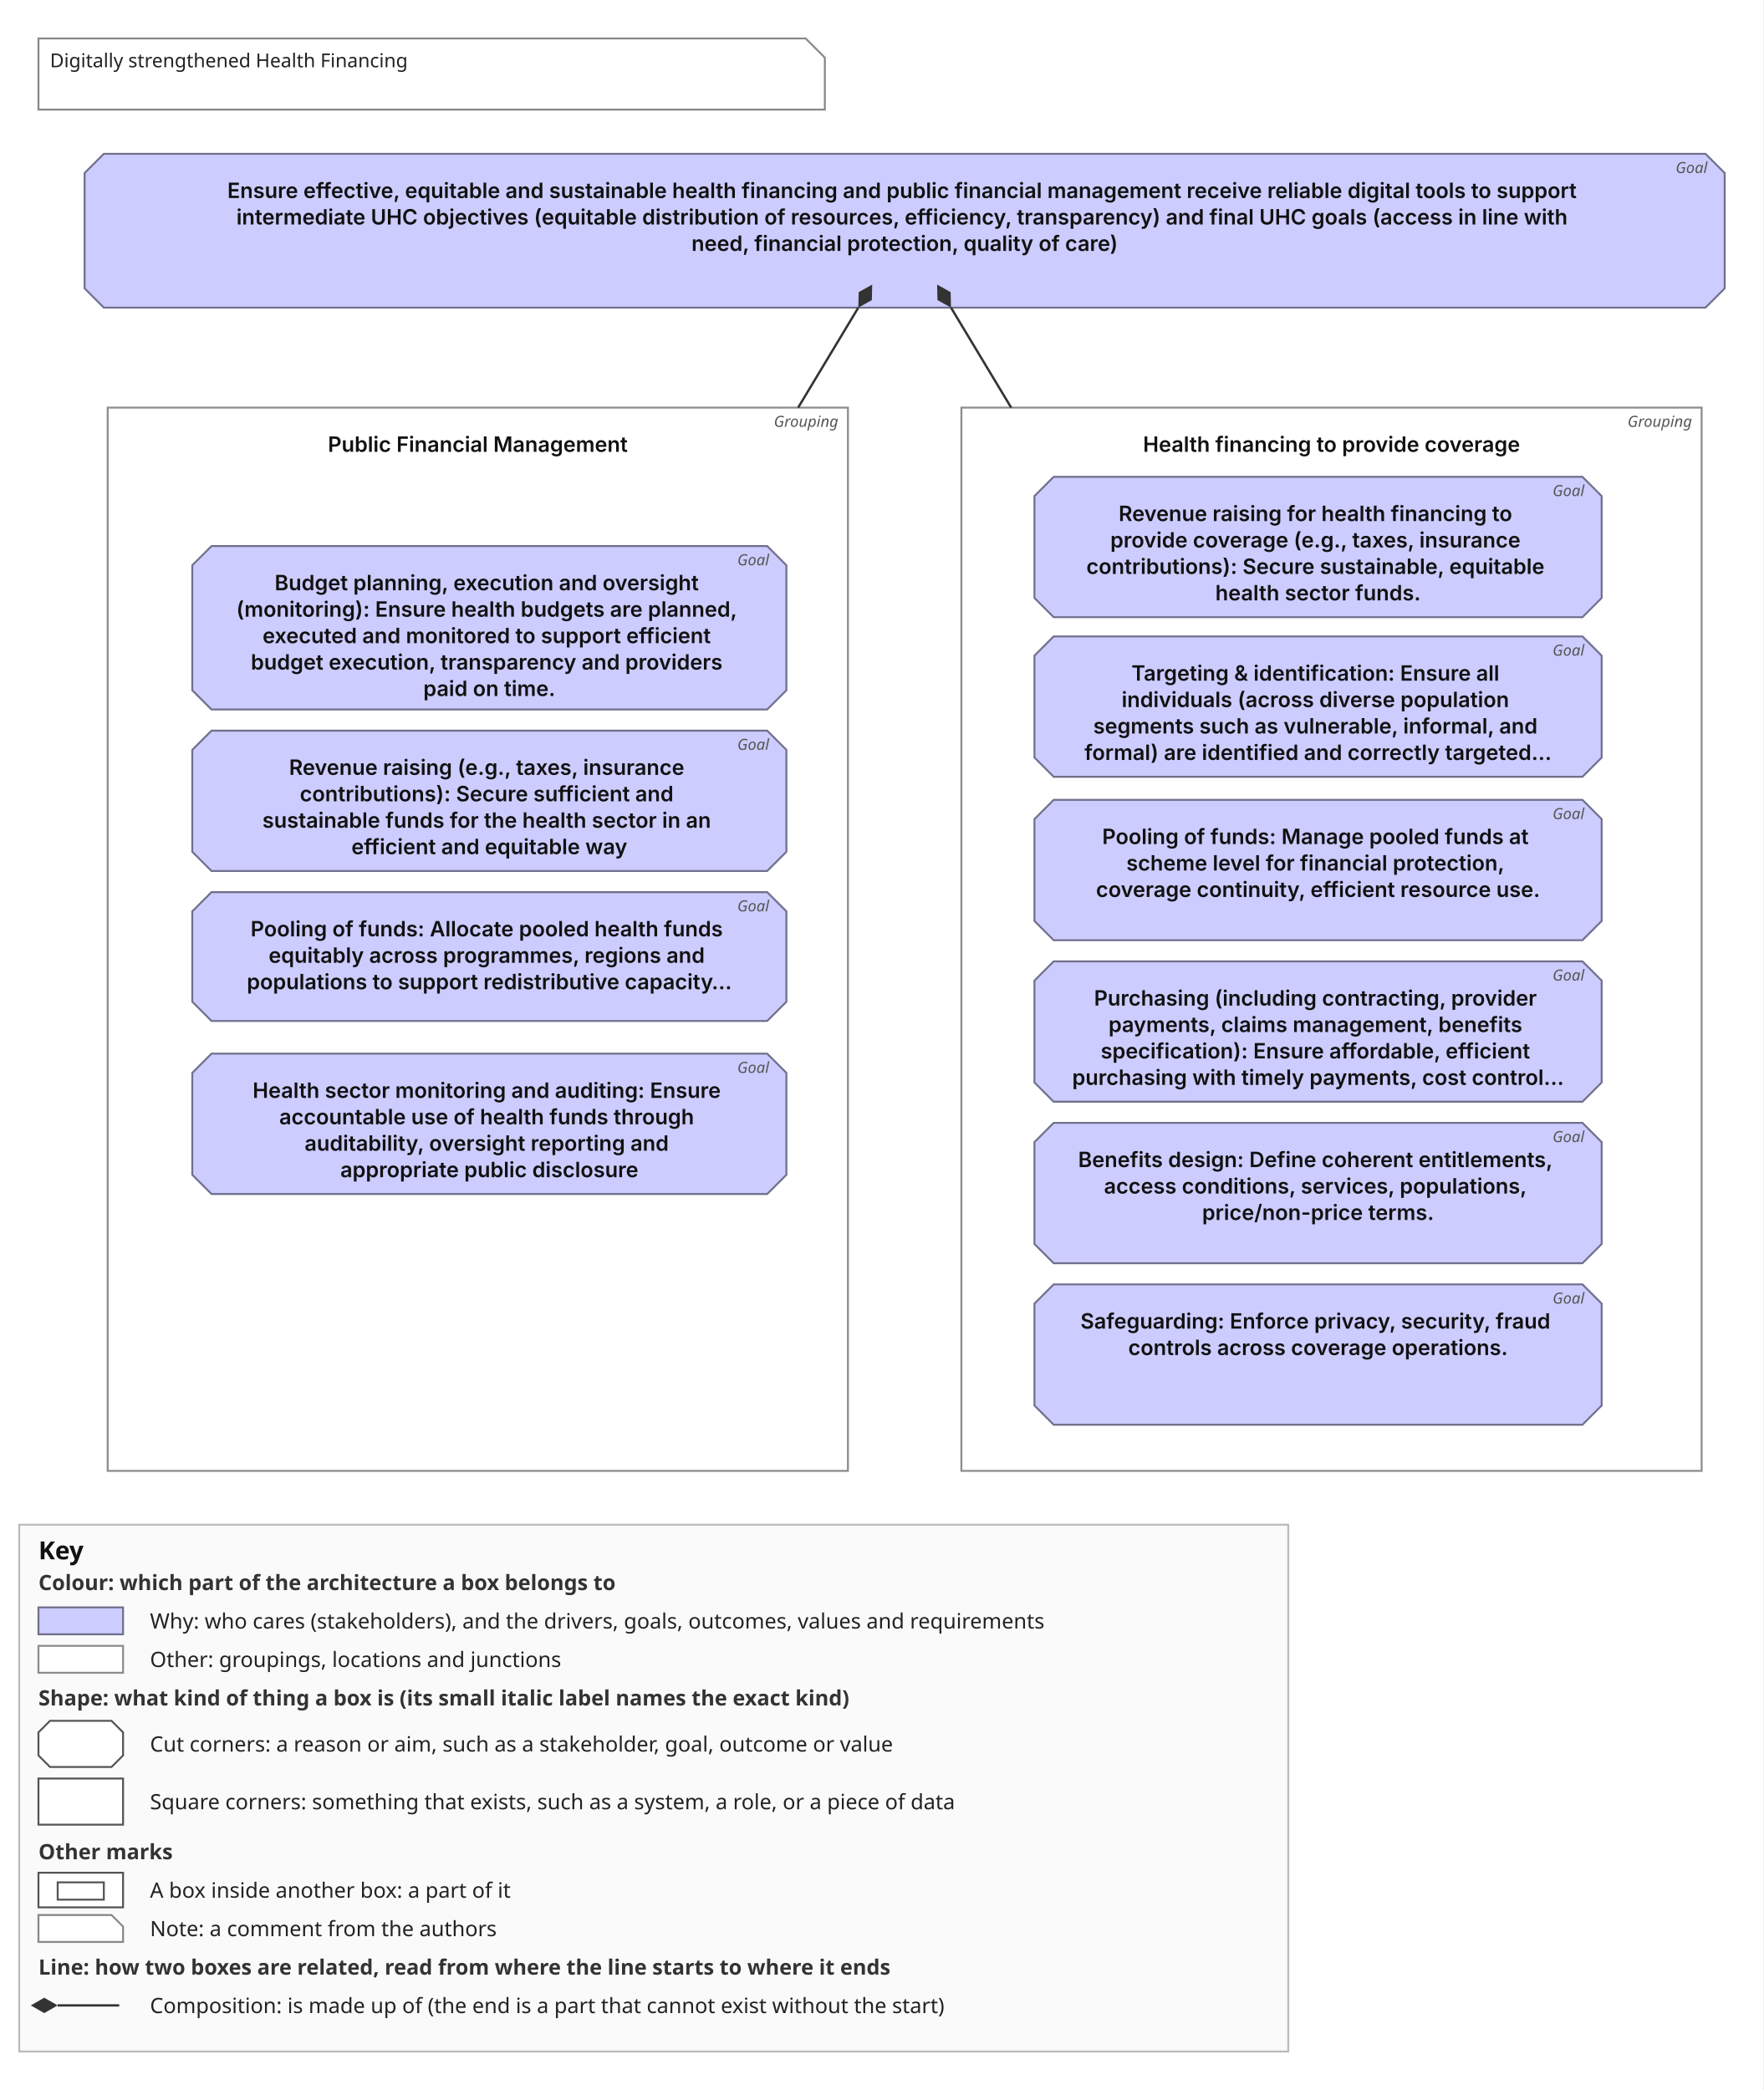
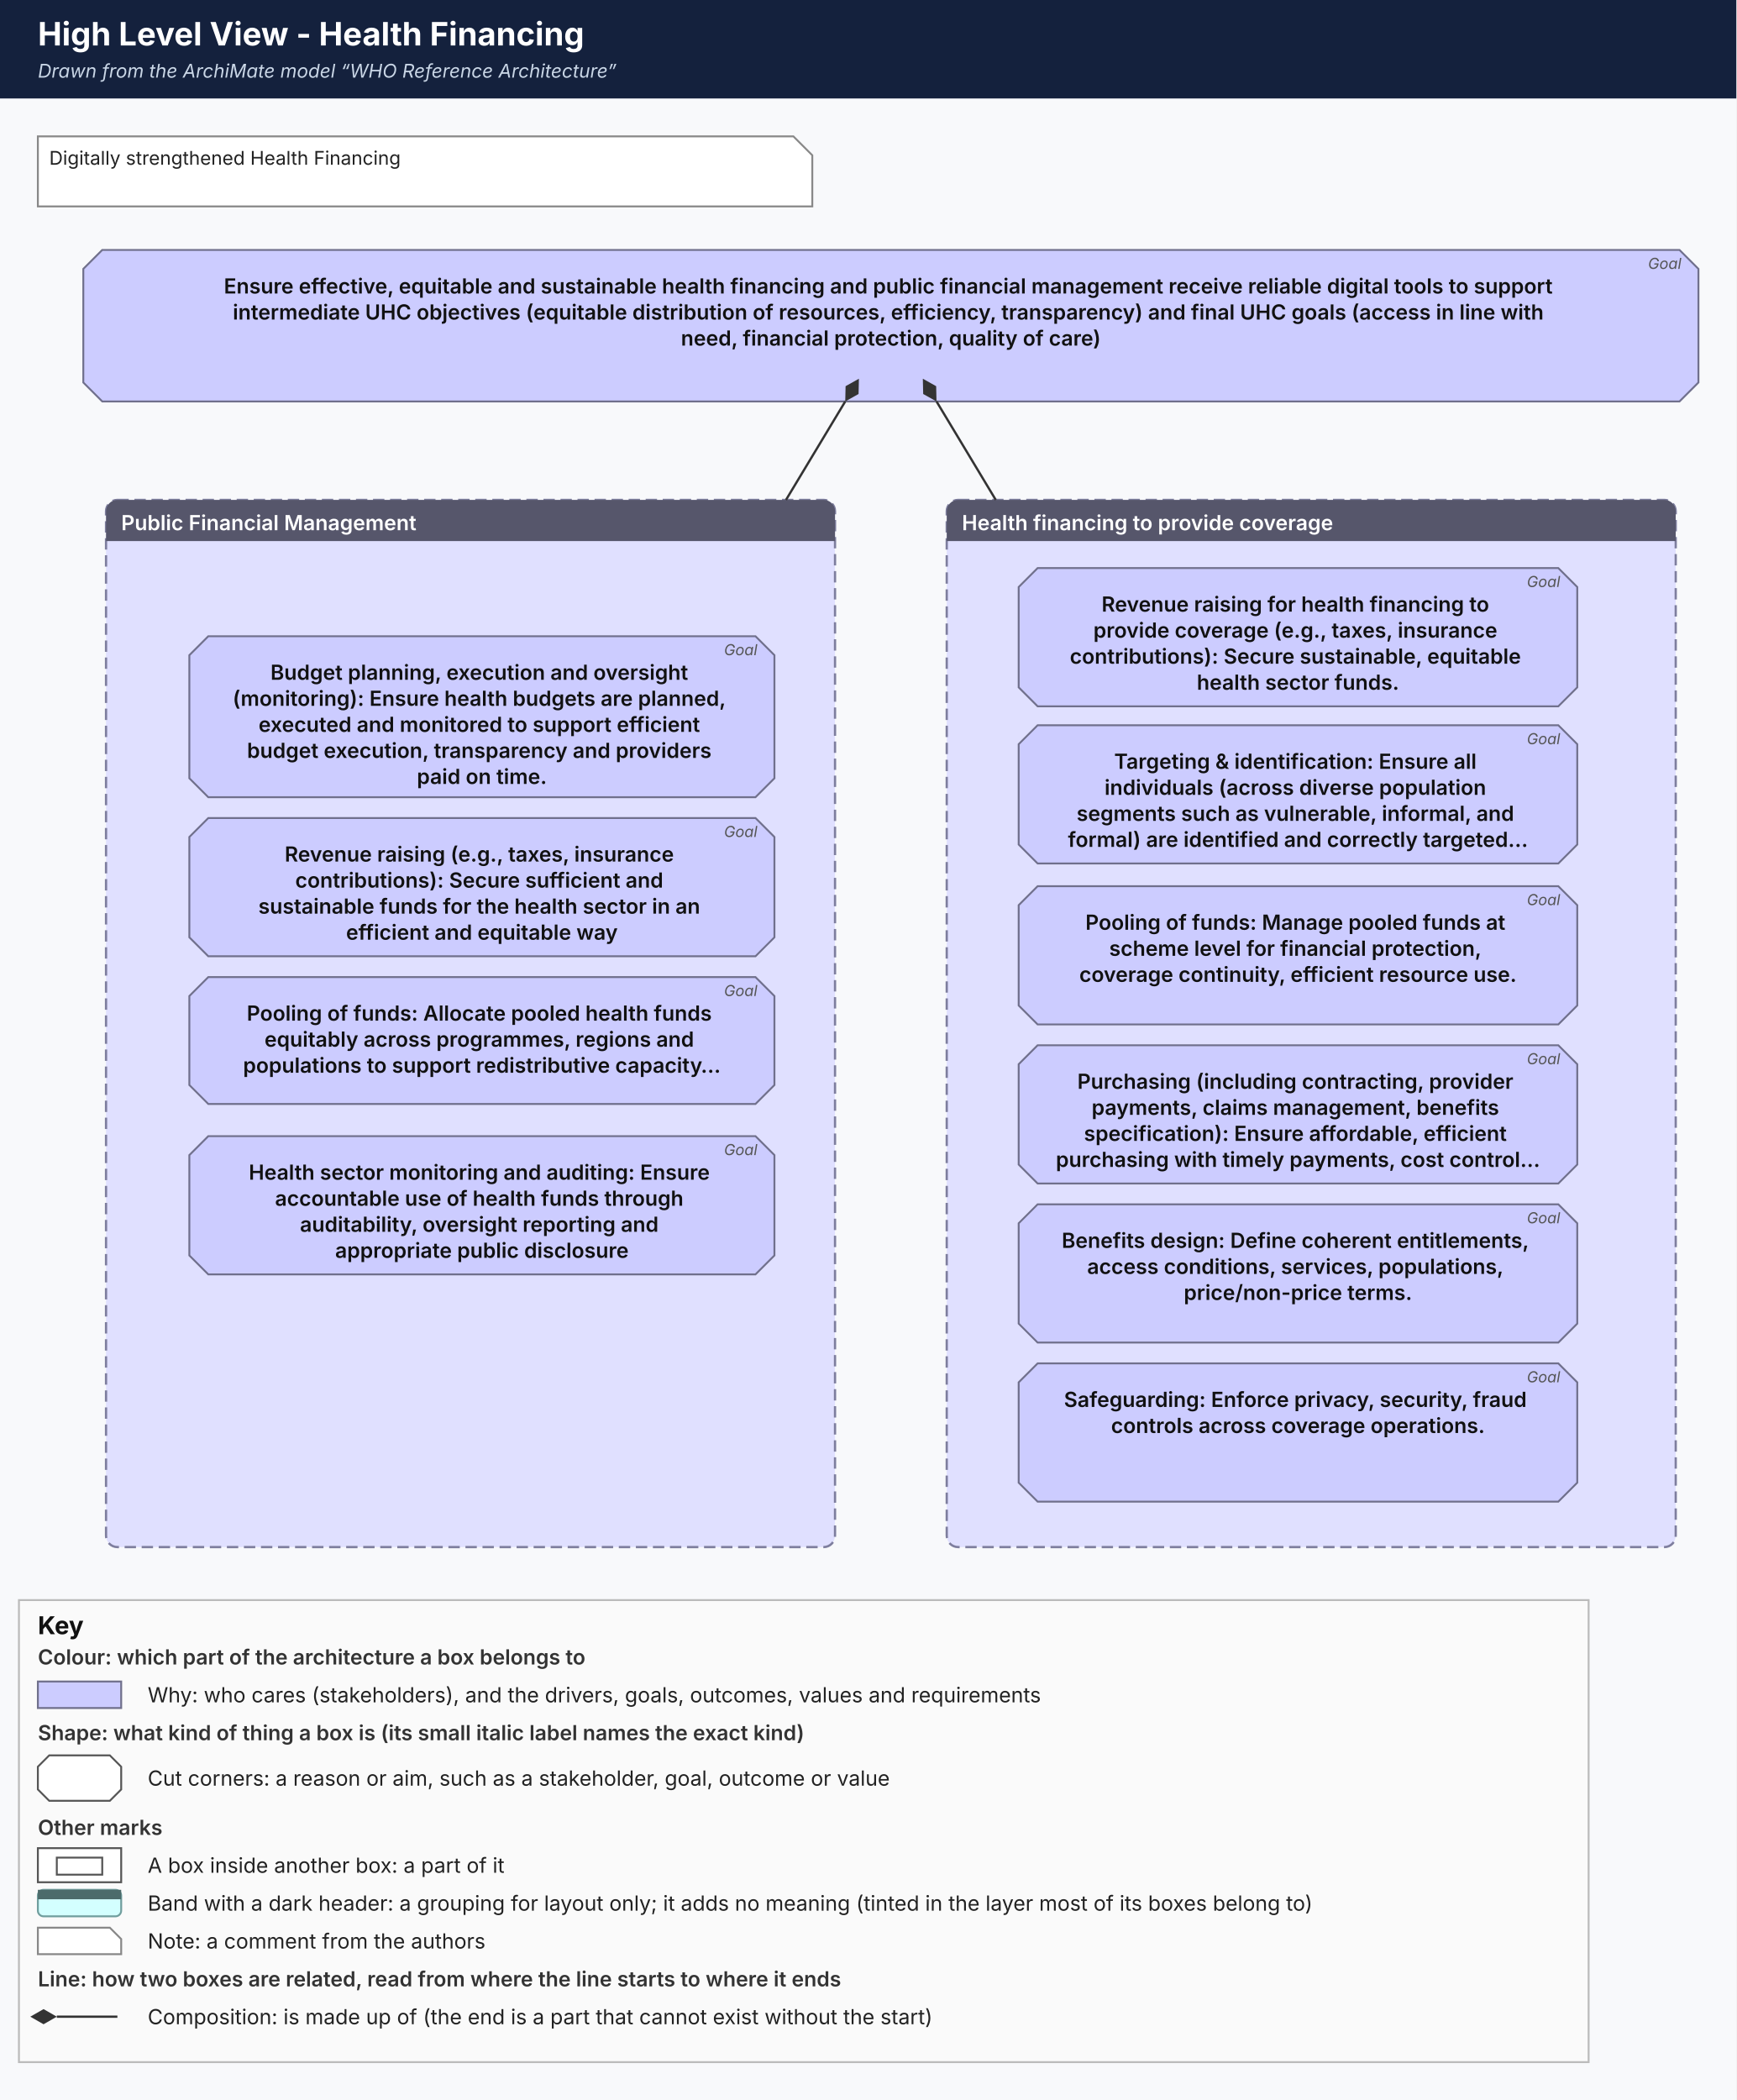
- <svg xmlns="http://www.w3.org/2000/svg" viewBox="40 76 917 1087" width="917" height="1087" role="img" aria-labelledby="av-title">
+ <svg xmlns="http://www.w3.org/2000/svg" viewBox="40 24 917 1109" width="917" height="1109" role="img" aria-labelledby="av-title">
  <style>
- .av-name{font:600 11px system-ui,-apple-system,"Segoe UI",sans-serif;fill:#111}
- .av-type{font:italic 8px system-ui,sans-serif;fill:#555}
- .av-group{font:600 11px system-ui,sans-serif;fill:#333}
- .av-note{font:10px system-ui,sans-serif;fill:#222}
- .av-key{font:11px system-ui,sans-serif;fill:#222}
- .av-keyh{font:600 11px system-ui,sans-serif;fill:#333}
- .av-keyt{font:700 13px system-ui,sans-serif;fill:#111}
- .av-rel{font:9px system-ui,sans-serif;fill:#333;paint-order:stroke;stroke:#fff;stroke-width:3px}
+ .av-name{font:600 11px Inter, "Segoe UI", system-ui, -apple-system, Helvetica, Arial, sans-serif;fill:#111}
+ .av-type{font:italic 8px Inter, "Segoe UI", system-ui, -apple-system, Helvetica, Arial, sans-serif;fill:#555}
+ .av-group{font:600 11px Inter, "Segoe UI", system-ui, -apple-system, Helvetica, Arial, sans-serif;fill:#333}
+ .av-note{font:10px Inter, "Segoe UI", system-ui, -apple-system, Helvetica, Arial, sans-serif;fill:#222}
+ .av-key{font:11px Inter, "Segoe UI", system-ui, -apple-system, Helvetica, Arial, sans-serif;fill:#222}
+ .av-keyh{font:600 11px Inter, "Segoe UI", system-ui, -apple-system, Helvetica, Arial, sans-serif;fill:#333}
+ .av-keyt{font:700 13px Inter, "Segoe UI", system-ui, -apple-system, Helvetica, Arial, sans-serif;fill:#111}
+ .av-rel{font:9px Inter, "Segoe UI", system-ui, -apple-system, Helvetica, Arial, sans-serif;fill:#333;paint-order:stroke;stroke:#fff;stroke-width:3px}
a:hover rect,a:hover polygon,a:focus rect,a:focus polygon{stroke:#06c;stroke-width:2.5}
</style>
  <defs>
    <marker id="arrow-open" viewBox="0 0 12 12" refX="11" refY="6" markerWidth="11" markerHeight="11" orient="auto-start-reverse" markerUnits="userSpaceOnUse">
      <path d="M1 1 L11 6 L1 11" fill="none" stroke="#333" stroke-width="1.3" />
    </marker>
    <marker id="arrow-filled" viewBox="0 0 12 12" refX="11" refY="6" markerWidth="11" markerHeight="11" orient="auto-start-reverse" markerUnits="userSpaceOnUse">
      <path d="M1 1 L11 6 L1 11 Z" fill="#333" />
    </marker>
    <marker id="arrow-small" viewBox="0 0 10 10" refX="9" refY="5" markerWidth="8" markerHeight="8" orient="auto-start-reverse" markerUnits="userSpaceOnUse">
      <path d="M1 1 L9 5 L1 9" fill="none" stroke="#333" stroke-width="1.2" />
    </marker>
    <marker id="triangle-hollow" viewBox="0 0 14 14" refX="13" refY="7" markerWidth="13" markerHeight="13" orient="auto-start-reverse" markerUnits="userSpaceOnUse">
      <path d="M1 1 L13 7 L1 13 Z" fill="#fff" stroke="#333" stroke-width="1.2" />
    </marker>
    <marker id="diamond-filled" viewBox="0 0 16 10" refX="1" refY="5" markerWidth="16" markerHeight="10" orient="auto-start-reverse" markerUnits="userSpaceOnUse">
      <path d="M1 5 L8 1 L15 5 L8 9 Z" fill="#333" />
    </marker>
    <marker id="diamond-hollow" viewBox="0 0 16 10" refX="1" refY="5" markerWidth="16" markerHeight="10" orient="auto-start-reverse" markerUnits="userSpaceOnUse">
      <path d="M1 5 L8 1 L15 5 L8 9 Z" fill="#fff" stroke="#333" stroke-width="1.2" />
    </marker>
    <marker id="dot" viewBox="0 0 8 8" refX="4" refY="4" markerWidth="7" markerHeight="7" orient="auto" markerUnits="userSpaceOnUse">
      <circle cx="4" cy="4" r="3.2" fill="#333" />
    </marker>
    <pattern id="missing" width="8" height="8" patternUnits="userSpaceOnUse" patternTransform="rotate(45)">
      <rect width="8" height="8" fill="#fff" />
      <line x1="0" y1="0" x2="0" y2="8" stroke="#d33" stroke-width="2" />
    </pattern>
  </defs>
-   <rect x="40" y="76" width="917" height="1087" fill="#fff" />
+   <rect x="40" y="24" width="917" height="1109" fill="#f8f9fb" />
+   <rect x="40" y="24" width="917" height="52" fill="#14213d" />
+   <text x="60" y="48" style="font:700 17px Inter, &quot;Segoe UI&quot;, system-ui, -apple-system, Helvetica, Arial, sans-serif;fill:#fff">High Level View - Health Financing</text>
+   <text x="60" y="65" style="font:italic 10px Inter, &quot;Segoe UI&quot;, system-ui, -apple-system, Helvetica, Arial, sans-serif;fill:#c9d6e6">Drawn from the ArchiMate model “WHO Reference Architecture”</text>
  <g class="av-n">
    <polygon points="60,96 459,96 469,106 469,133 60,133" fill="#ffffff" stroke="#888" />
    <text class="av-note" x="66" y="111">
      <tspan x="66" dy="0">Digitally strengthened Health Financing</tspan>
    </text>
  </g>
  <a href="../../../en/dpi-h-ra/archimate/0.2.0-draft.2/elements/ensure-effective-equitable-and-sustainable-health-financing/" target="_top">
    <polygon points="94,156 927,156 937,166 937,226 927,236 94,236 84,226 84,166" fill="#ccccff" stroke="#70708c" stroke-width="1" />
    <text class="av-type" x="928" y="166" text-anchor="end">Goal</text>
    <text class="av-name" x="510.5" y="179" text-anchor="middle">
      <tspan x="510.5" dy="0">Ensure effective, equitable and sustainable health financing and public financial management receive reliable digital tools to support</tspan>
      <tspan x="510.5" dy="13.75">intermediate UHC objectives (equitable distribution of resources, efficiency, transparency) and final UHC goals (access in line with</tspan>
      <tspan x="510.5" dy="13.75">need, financial protection, quality of care)</tspan>
    </text>
  </a>
  <a href="../../../en/dpi-h-ra/archimate/0.2.0-draft.2/elements/public-financial-management/" target="_top">
-     <rect x="96" y="288" width="385" height="553" fill="#ffffff" stroke="#8c8c8c" stroke-width="1" />
-     <text class="av-type" x="476" y="298" text-anchor="end">Grouping</text>
-     <text class="av-name" x="288.5" y="311" text-anchor="middle">
-       <tspan x="288.5" dy="0">Public Financial Management</tspan>
-     </text>
+     <rect x="96" y="288" width="385" height="553" rx="6" fill="#e0e0ff" stroke="#7e7e9e" stroke-width="1.2" stroke-dasharray="6 3" />
+     <path d="M96 294 a6 6 0 0 1 6 -6 h373 a6 6 0 0 1 6 6 v15.75 h-385 z" fill="#56566b" />
+     <text class="av-group" x="104" y="304" style="fill:#fff">Public Financial Management</text>
  </a>
  <a href="../../../en/dpi-h-ra/archimate/0.2.0-draft.2/elements/health-sector-monitoring-and-auditing-ensure-accountable-use/" target="_top">
    <polygon points="150,624 439,624 449,634 449,687 439,697 150,697 140,687 140,634" fill="#ccccff" stroke="#70708c" stroke-width="1" />
    <text class="av-type" x="440" y="634" text-anchor="end">Goal</text>
    <text class="av-name" x="294.5" y="647" text-anchor="middle">
      <tspan x="294.5" dy="0">Health sector monitoring and auditing: Ensure</tspan>
      <tspan x="294.5" dy="13.75">accountable use of health funds through</tspan>
      <tspan x="294.5" dy="13.75">auditability, oversight reporting and</tspan>
      <tspan x="294.5" dy="13.75">appropriate public disclosure</tspan>
    </text>
  </a>
  <a href="../../../en/dpi-h-ra/archimate/0.2.0-draft.2/elements/pooling-of-funds-allocate-pooled-health-funds-equitably/" target="_top">
    <polygon points="150,540 439,540 449,550 449,597 439,607 150,607 140,597 140,550" fill="#ccccff" stroke="#70708c" stroke-width="1" />
    <text class="av-type" x="440" y="550" text-anchor="end">Goal</text>
    <text class="av-name" x="294.5" y="563" text-anchor="middle">
      <tspan x="294.5" dy="0">Pooling of funds: Allocate pooled health funds</tspan>
      <tspan x="294.5" dy="13.75">equitably across programmes, regions and</tspan>
      <tspan x="294.5" dy="13.75">populations to support redistributive capacity…</tspan>
    </text>
  </a>
  <a href="../../../en/dpi-h-ra/archimate/0.2.0-draft.2/elements/budget-planning-execution-and-oversight-monitoring-ensure/" target="_top">
    <polygon points="150,360 439,360 449,370 449,435 439,445 150,445 140,435 140,370" fill="#ccccff" stroke="#70708c" stroke-width="1" />
    <text class="av-type" x="440" y="370" text-anchor="end">Goal</text>
    <text class="av-name" x="294.5" y="383" text-anchor="middle">
      <tspan x="294.5" dy="0">Budget planning, execution and oversight</tspan>
      <tspan x="294.5" dy="13.75">(monitoring): Ensure health budgets are planned,</tspan>
      <tspan x="294.5" dy="13.75">executed and monitored to support efficient</tspan>
      <tspan x="294.5" dy="13.75">budget execution, transparency and providers</tspan>
      <tspan x="294.5" dy="13.75">paid on time.</tspan>
    </text>
  </a>
  <a href="../../../en/dpi-h-ra/archimate/0.2.0-draft.2/elements/revenue-raising-e-g-taxes-insurance-contributions-secure/" target="_top">
    <polygon points="150,456 439,456 449,466 449,519 439,529 150,529 140,519 140,466" fill="#ccccff" stroke="#70708c" stroke-width="1" />
    <text class="av-type" x="440" y="466" text-anchor="end">Goal</text>
    <text class="av-name" x="294.5" y="479" text-anchor="middle">
      <tspan x="294.5" dy="0">Revenue raising (e.g., taxes, insurance</tspan>
      <tspan x="294.5" dy="13.75">contributions): Secure sufficient and</tspan>
      <tspan x="294.5" dy="13.75">sustainable funds for the health sector in an</tspan>
      <tspan x="294.5" dy="13.75">efficient and equitable way</tspan>
    </text>
  </a>
  <a href="../../../en/dpi-h-ra/archimate/0.2.0-draft.2/elements/health-financing-to-provide-coverage/" target="_top">
-     <rect x="540" y="288" width="385" height="553" fill="#ffffff" stroke="#8c8c8c" stroke-width="1" />
-     <text class="av-type" x="920" y="298" text-anchor="end">Grouping</text>
-     <text class="av-name" x="732.5" y="311" text-anchor="middle">
-       <tspan x="732.5" dy="0">Health financing to provide coverage</tspan>
-     </text>
+     <rect x="540" y="288" width="385" height="553" rx="6" fill="#e0e0ff" stroke="#7e7e9e" stroke-width="1.2" stroke-dasharray="6 3" />
+     <path d="M540 294 a6 6 0 0 1 6 -6 h373 a6 6 0 0 1 6 6 v15.75 h-385 z" fill="#56566b" />
+     <text class="av-group" x="548" y="304" style="fill:#fff">Health financing to provide coverage</text>
  </a>
  <a href="../../../en/dpi-h-ra/archimate/0.2.0-draft.2/elements/revenue-raising-for-health-financing-to-provide-coverage-e-g/" target="_top">
    <polygon points="588,324 863,324 873,334 873,387 863,397 588,397 578,387 578,334" fill="#ccccff" stroke="#70708c" stroke-width="1" />
    <text class="av-type" x="864" y="334" text-anchor="end">Goal</text>
    <text class="av-name" x="725.5" y="347" text-anchor="middle">
      <tspan x="725.5" dy="0">Revenue raising for health financing to</tspan>
      <tspan x="725.5" dy="13.75">provide coverage (e.g., taxes, insurance</tspan>
      <tspan x="725.5" dy="13.75">contributions): Secure sustainable, equitable</tspan>
      <tspan x="725.5" dy="13.75">health sector funds.</tspan>
    </text>
  </a>
  <a href="../../../en/dpi-h-ra/archimate/0.2.0-draft.2/elements/targeting-identification-ensure-all-individuals-across/" target="_top">
    <polygon points="588,407 863,407 873,417 873,470 863,480 588,480 578,470 578,417" fill="#ccccff" stroke="#70708c" stroke-width="1" />
    <text class="av-type" x="864" y="417" text-anchor="end">Goal</text>
    <text class="av-name" x="725.5" y="430" text-anchor="middle">
      <tspan x="725.5" dy="0">Targeting &amp; identification: Ensure all</tspan>
      <tspan x="725.5" dy="13.75">individuals (across diverse population</tspan>
      <tspan x="725.5" dy="13.75">segments such as vulnerable, informal, and</tspan>
      <tspan x="725.5" dy="13.75">formal) are identified and correctly targeted…</tspan>
    </text>
  </a>
  <a href="../../../en/dpi-h-ra/archimate/0.2.0-draft.2/elements/pooling-of-funds-manage-pooled-funds-at-scheme-level-for/" target="_top">
    <polygon points="588,492 863,492 873,502 873,555 863,565 588,565 578,555 578,502" fill="#ccccff" stroke="#70708c" stroke-width="1" />
    <text class="av-type" x="864" y="502" text-anchor="end">Goal</text>
    <text class="av-name" x="725.5" y="515" text-anchor="middle">
      <tspan x="725.5" dy="0">Pooling of funds: Manage pooled funds at</tspan>
      <tspan x="725.5" dy="13.75">scheme level for financial protection,</tspan>
      <tspan x="725.5" dy="13.75">coverage continuity, efficient resource use.</tspan>
    </text>
  </a>
  <a href="../../../en/dpi-h-ra/archimate/0.2.0-draft.2/elements/purchasing-including-contracting-provider-payments-claims/" target="_top">
    <polygon points="588,576 863,576 873,586 873,639 863,649 588,649 578,639 578,586" fill="#ccccff" stroke="#70708c" stroke-width="1" />
    <text class="av-type" x="864" y="586" text-anchor="end">Goal</text>
    <text class="av-name" x="725.5" y="599" text-anchor="middle">
      <tspan x="725.5" dy="0">Purchasing (including contracting, provider</tspan>
      <tspan x="725.5" dy="13.75">payments, claims management, benefits</tspan>
      <tspan x="725.5" dy="13.75">specification): Ensure affordable, efficient</tspan>
      <tspan x="725.5" dy="13.75">purchasing with timely payments, cost control…</tspan>
    </text>
  </a>
  <a href="../../../en/dpi-h-ra/archimate/0.2.0-draft.2/elements/benefits-design-define-coherent-entitlements-access/" target="_top">
    <polygon points="588,660 863,660 873,670 873,723 863,733 588,733 578,723 578,670" fill="#ccccff" stroke="#70708c" stroke-width="1" />
    <text class="av-type" x="864" y="670" text-anchor="end">Goal</text>
    <text class="av-name" x="725.5" y="683" text-anchor="middle">
      <tspan x="725.5" dy="0">Benefits design: Define coherent entitlements,</tspan>
      <tspan x="725.5" dy="13.75">access conditions, services, populations,</tspan>
      <tspan x="725.5" dy="13.75">price/non-price terms.</tspan>
    </text>
  </a>
  <a href="../../../en/dpi-h-ra/archimate/0.2.0-draft.2/elements/safeguarding-enforce-privacy-security-fraud-controls-across/" target="_top">
    <polygon points="588,744 863,744 873,754 873,807 863,817 588,817 578,807 578,754" fill="#ccccff" stroke="#70708c" stroke-width="1" />
    <text class="av-type" x="864" y="754" text-anchor="end">Goal</text>
    <text class="av-name" x="725.5" y="767" text-anchor="middle">
      <tspan x="725.5" dy="0">Safeguarding: Enforce privacy, security, fraud</tspan>
      <tspan x="725.5" dy="13.75">controls across coverage operations.</tspan>
    </text>
  </a>
  <a href="../../../en/dpi-h-ra/archimate/0.2.0-draft.2/relationships/id-3122f401a9c24d0984b3f6a0a7d8575d/" target="_top">
    <path d="M486.4 236 L455.1 288" fill="none" stroke="#333" stroke-width="1.2" marker-start="url(#diamond-filled)" />
    <path d="M486.4 236 L455.1 288" fill="none" stroke="transparent" stroke-width="8" />
  </a>
  <a href="../../../en/dpi-h-ra/archimate/0.2.0-draft.2/relationships/id-37f64b8c8c594addbe850e226cba2117/" target="_top">
    <path d="M534.6 236 L565.9 288" fill="none" stroke="#333" stroke-width="1.2" marker-start="url(#diamond-filled)" />
    <path d="M534.6 236 L565.9 288" fill="none" stroke="transparent" stroke-width="8" />
  </a>
  <g class="av-legend">
-     <rect x="50" y="869" width="660" height="274" fill="#fafafa" stroke="#bbb" />
+     <rect x="50" y="869" width="829" height="244" fill="#fafafa" stroke="#bbb" />
    <text class="av-keyt" x="60" y="887">Key</text>
    <text class="av-keyh" x="60" y="903">Colour: which part of the architecture a box belongs to</text>
    <rect x="60" y="912" width="44" height="14" fill="#ccccff" stroke="#70708c" />
    <text class="av-key" x="118" y="923">Why: who cares (stakeholders), and the drivers, goals, outcomes, values and requirements</text>
-     <rect x="60" y="932" width="44" height="14" fill="#ffffff" stroke="#8c8c8c" />
-     <text class="av-key" x="118" y="943">Other: groupings, locations and junctions</text>
-     <text class="av-keyh" x="60" y="963">Shape: what kind of thing a box is (its small italic label names the exact kind)</text>
-     <polygon points="66,971 98,971 104,977 104,989 98,995 66,995 60,989 60,977" fill="#fff" stroke="#555" />
-     <text class="av-key" x="118" y="987">Cut corners: a reason or aim, such as a stakeholder, goal, outcome or value</text>
-     <rect x="60" y="1001" width="44" height="24" fill="#fff" stroke="#555" />
-     <text class="av-key" x="118" y="1017">Square corners: something that exists, such as a system, a role, or a piece of data</text>
-     <text class="av-keyh" x="60" y="1043">Other marks</text>
-     <rect x="60" y="1050" width="44" height="18" fill="#fff" stroke="#555" />
-     <rect x="70" y="1055" width="24" height="9" fill="#fff" stroke="#555" />
-     <text class="av-key" x="118" y="1063">A box inside another box: a part of it</text>
-     <polygon points="60,1072 98,1072 104,1078 104,1086 60,1086" fill="#fff" stroke="#888" />
-     <text class="av-key" x="118" y="1083">Note: a comment from the authors</text>
-     <text class="av-keyh" x="60" y="1103">Line: how two boxes are related, read from where the line starts to where it ends</text>
-     <path d="M70 1119 L102 1119" fill="none" stroke="#333" stroke-width="1.2" marker-start="url(#diamond-filled)" />
-     <text class="av-key" x="118" y="1123">Composition: is made up of (the end is a part that cannot exist without the start)</text>
+     <text class="av-keyh" x="60" y="943">Shape: what kind of thing a box is (its small italic label names the exact kind)</text>
+     <polygon points="66,951 98,951 104,957 104,969 98,975 66,975 60,969 60,957" fill="#fff" stroke="#555" />
+     <text class="av-key" x="118" y="967">Cut corners: a reason or aim, such as a stakeholder, goal, outcome or value</text>
+     <text class="av-keyh" x="60" y="993">Other marks</text>
+     <rect x="60" y="1000" width="44" height="18" fill="#fff" stroke="#555" />
+     <rect x="70" y="1005" width="24" height="9" fill="#fff" stroke="#555" />
+     <text class="av-key" x="118" y="1013">A box inside another box: a part of it</text>
+     <rect x="60" y="1022" width="44" height="14" rx="3" fill="#d3ffff" stroke="#709e9e" />
+     <rect x="60" y="1022" width="44" height="5" fill="#4c6b6b" />
+     <text class="av-key" x="118" y="1033">Band with a dark header: a grouping for layout only; it adds no meaning (tinted in the layer most of its boxes belong to)</text>
+     <polygon points="60,1042 98,1042 104,1048 104,1056 60,1056" fill="#fff" stroke="#888" />
+     <text class="av-key" x="118" y="1053">Note: a comment from the authors</text>
+     <text class="av-keyh" x="60" y="1073">Line: how two boxes are related, read from where the line starts to where it ends</text>
+     <path d="M70 1089 L102 1089" fill="none" stroke="#333" stroke-width="1.2" marker-start="url(#diamond-filled)" />
+     <text class="av-key" x="118" y="1093">Composition: is made up of (the end is a part that cannot exist without the start)</text>
  </g>
</svg>
